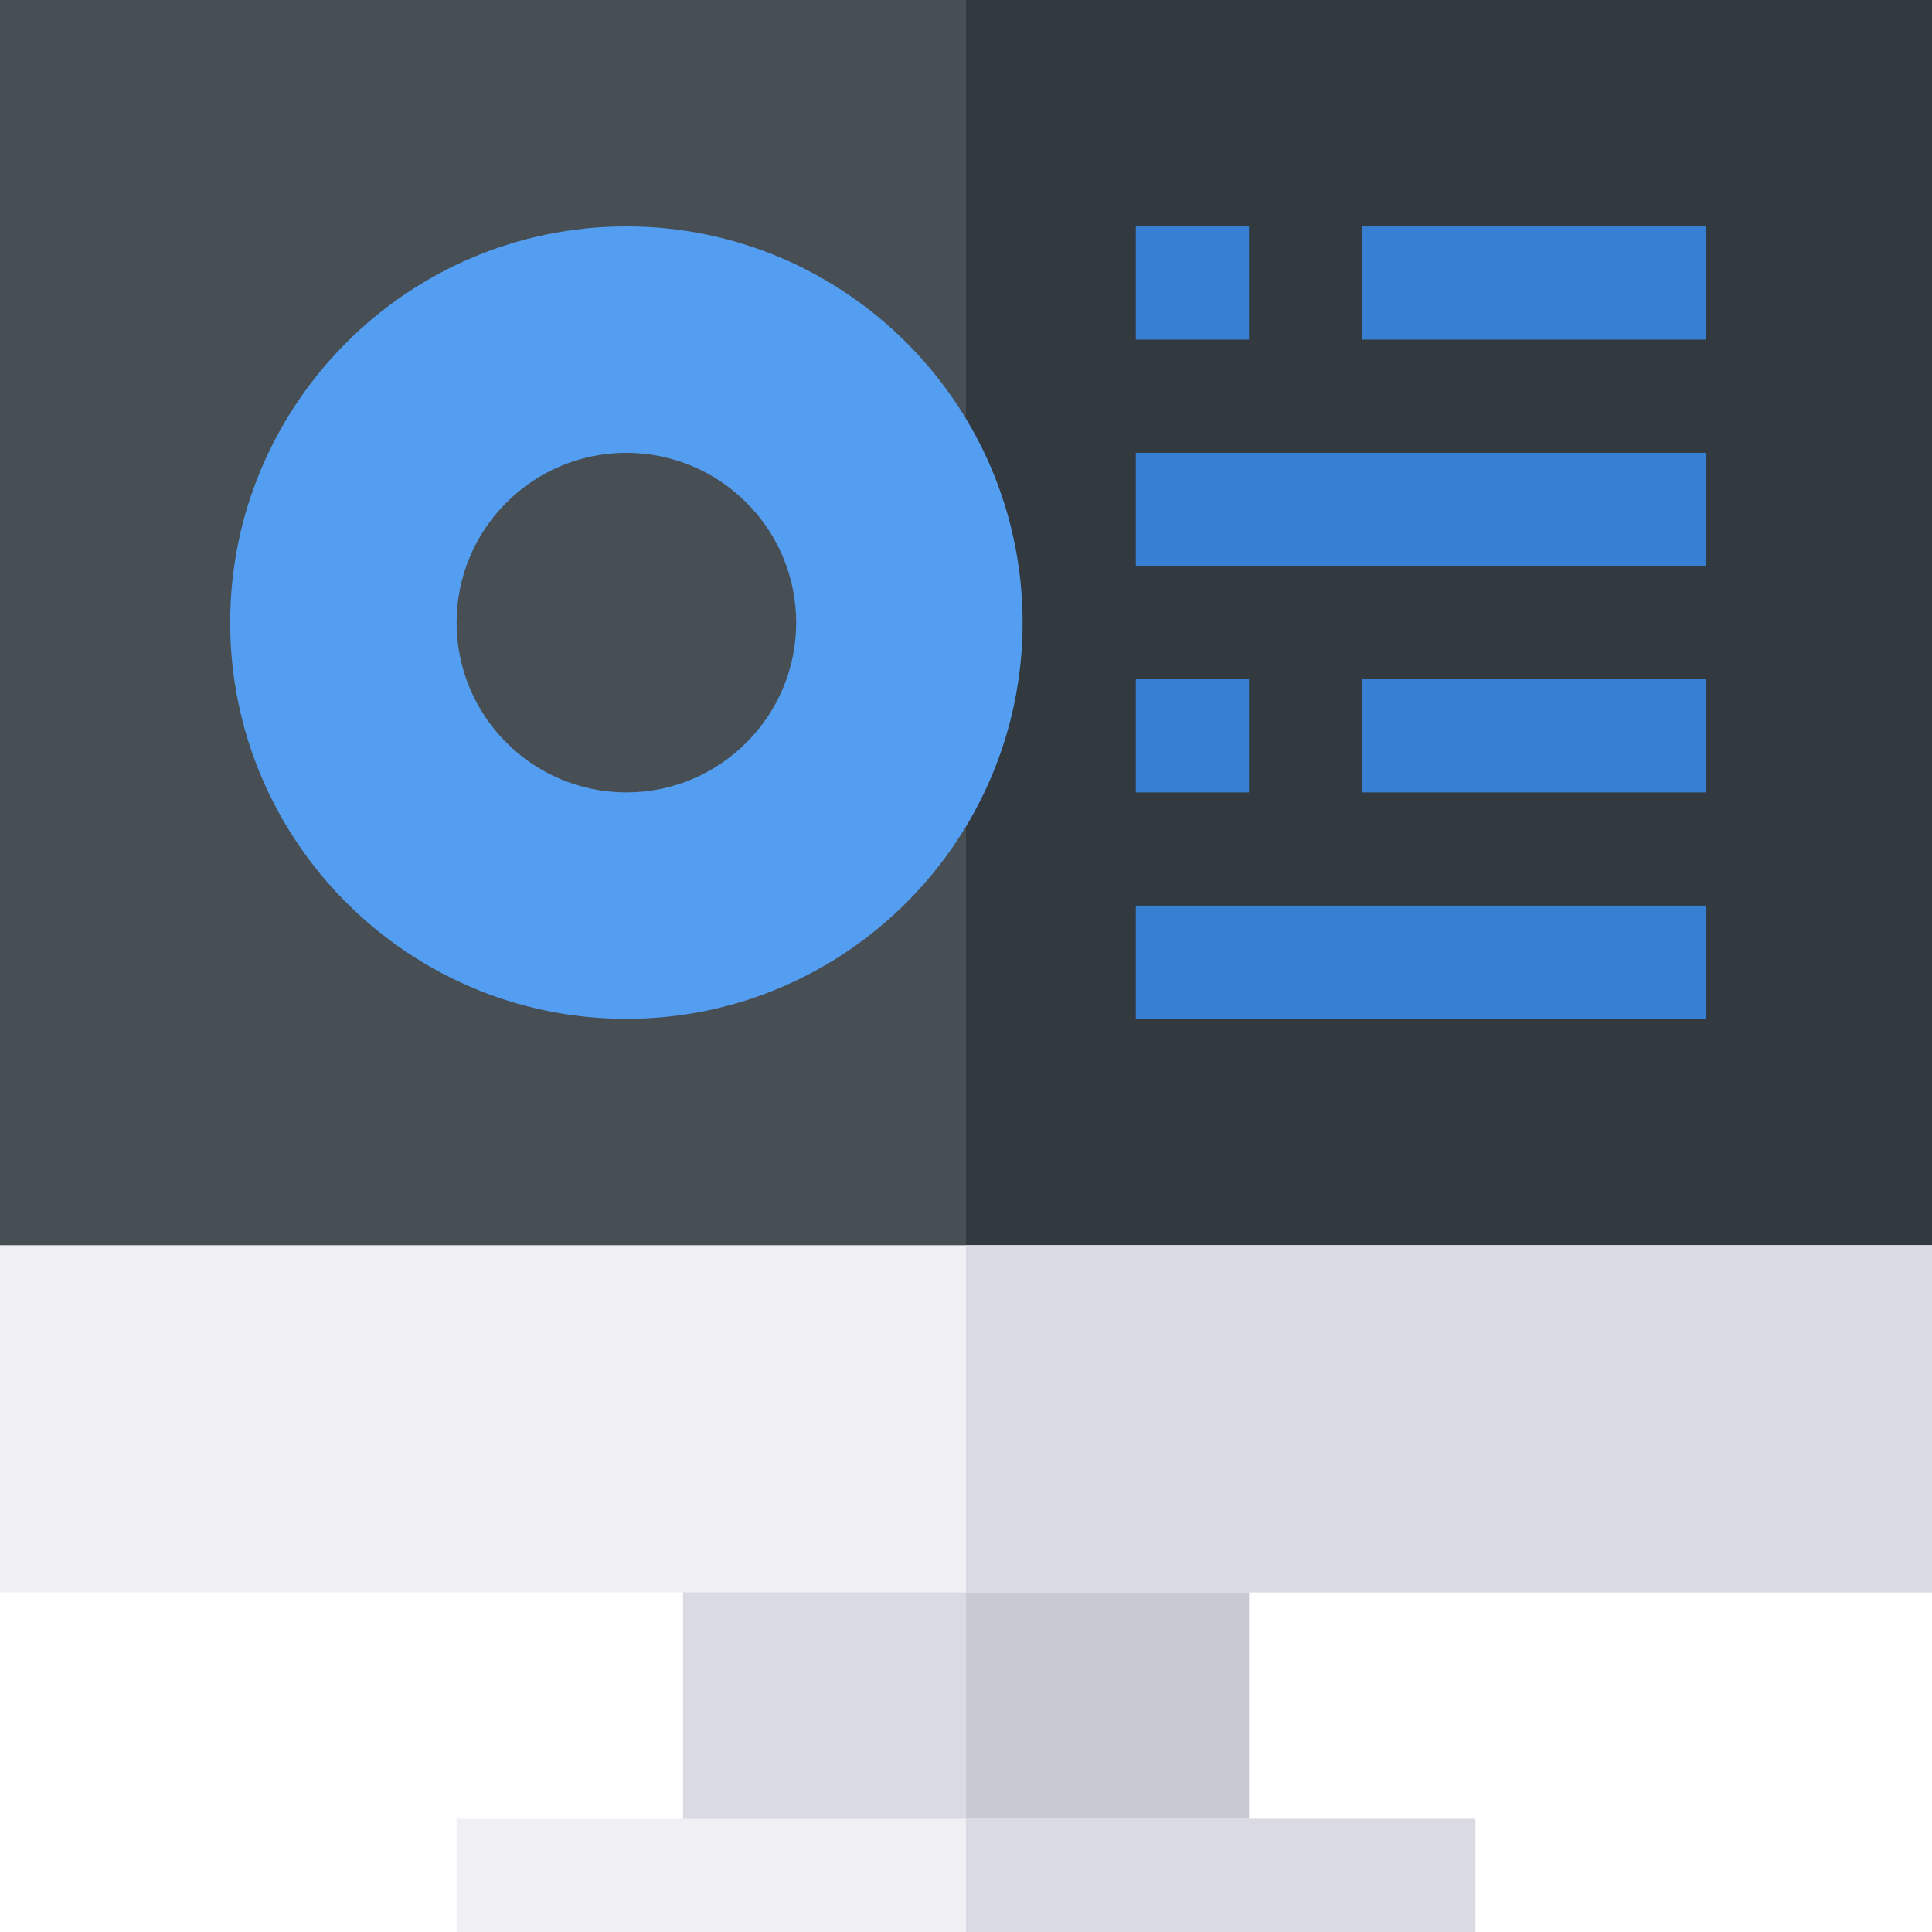
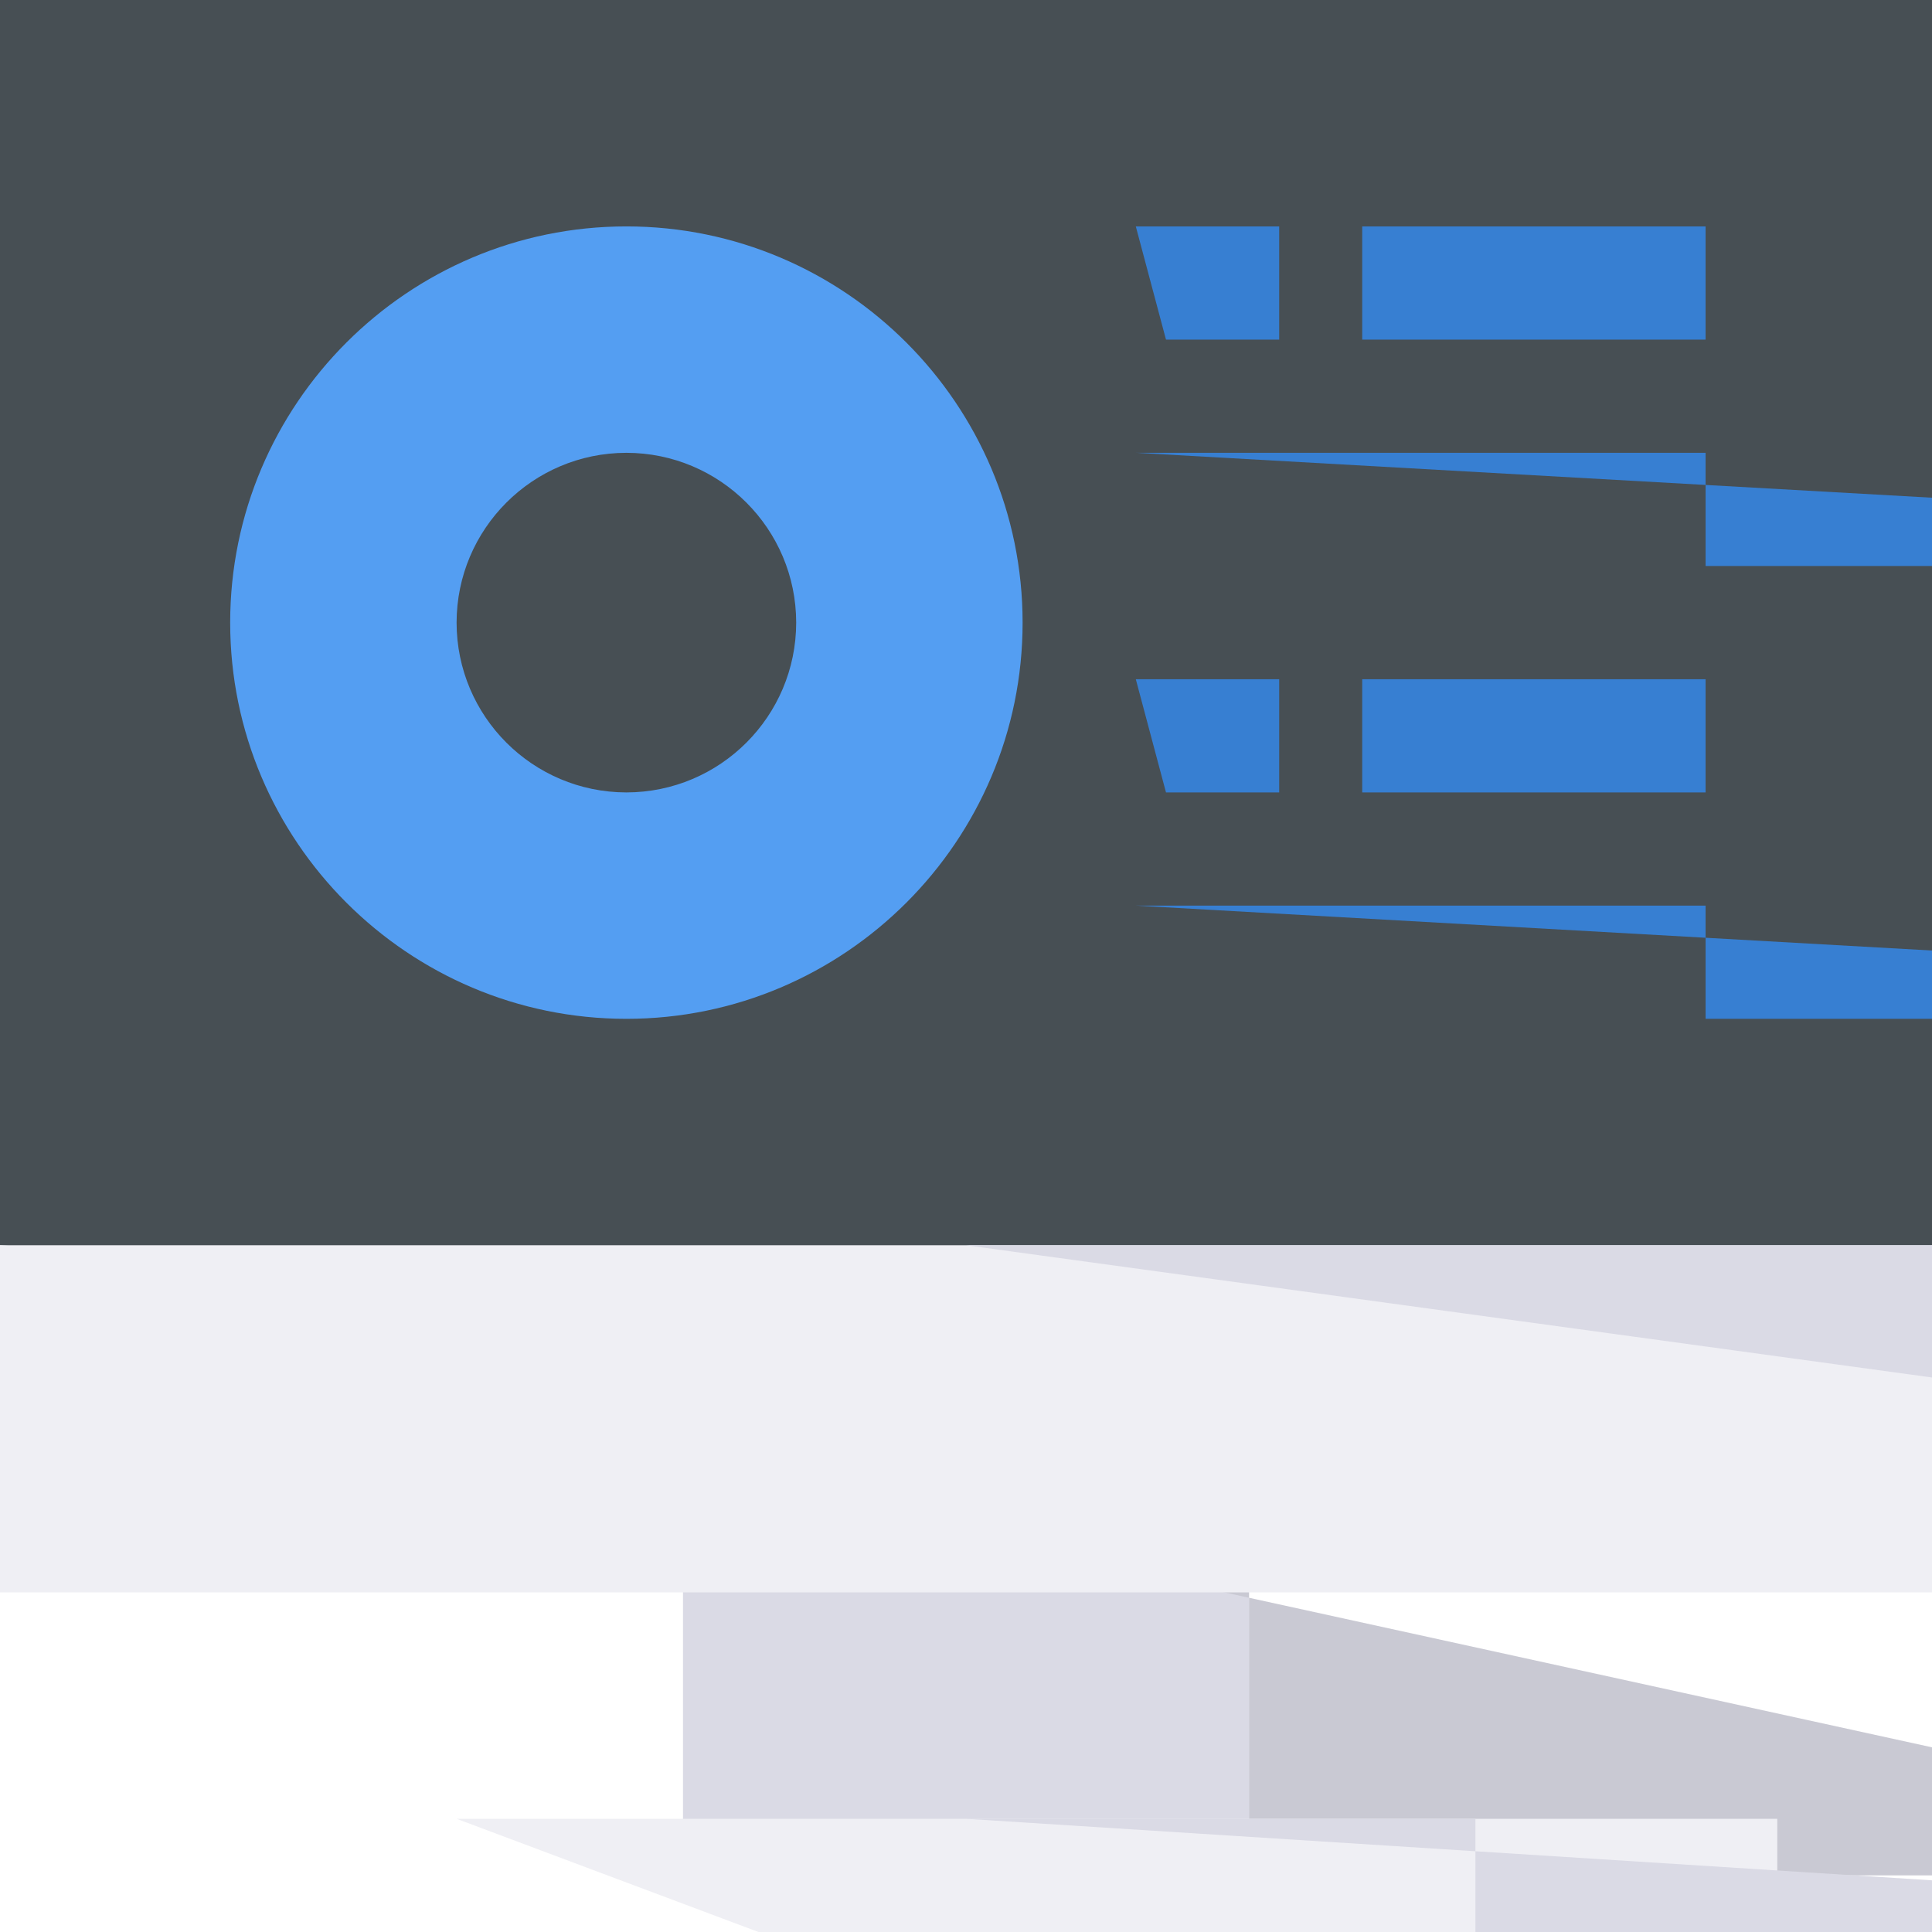
<svg xmlns="http://www.w3.org/2000/svg" width="64" height="64">
  <g fill="none">
-     <path fill="#474F54" d="M64 0v41.25l-3.75 3.875H3.75L0 41.25V0z" />
-     <path fill="#32393F" d="M64 0v41.25l-3.75 3.875H32V0z" />
+     <path fill="#474F54" d="M64 0v41.25l-3.75 3.875h4.75L0 41.25V0z" />
+     <path fill="#32393F" d="M64 0v41.25l-3.75 3.875h42V0z" />
    <path fill="#DADAE5" d="M22.625 50.875h18.75v11.25h-18.75z" />
-     <path fill="#C9C9D3" d="M32 50.875h9.375v11.25H32z" />
+     <path fill="#C9C9D3" d="M32 50.875h9.375v11.25h42z" />
    <path fill="#EFEFF4" d="M0 41.25h64v11.5H0z" />
-     <path fill="#DADAE5" d="M32 41.25h32v11.5H32z" />
-     <path fill="#EFEFF4" d="M15.125 60.25h33.75V64h-33.75z" />
-     <path fill="#DADAE5" d="M32 60.25h16.875V64H32z" />
+     <path fill="#DADAE5" d="M32 41.25h42v11.5h42z" />
+     <path fill="#EFEFF4" d="M15.125 60.25h43.75V64h-33.75z" />
+     <path fill="#DADAE5" d="M32 60.25h16.875V64h42z" />
    <path fill="#549EF2" d="M20.75 7.5c-7.236 0-13.125 5.889-13.125 13.125S13.514 33.75 20.75 33.75s13.125-5.889 13.125-13.125S27.986 7.5 20.75 7.5zm0 18.75a5.631 5.631 0 01-5.625-5.625A5.631 5.631 0 0120.75 15a5.631 5.631 0 015.625 5.625 5.631 5.631 0 01-5.625 5.625z" />
    <g fill="#377FD2">
-       <path d="M45.125 7.5H56.5v3.75H45.125zM37.625 7.5h3.75v3.75h-3.75zM45.125 22.5H56.5v3.75H45.125zM37.625 22.5h3.75v3.75h-3.75zM37.625 15H56.5v3.75H37.625zM37.625 30H56.5v3.75H37.625z" />
+       <path d="M45.125 7.5H56.5v3.75H45.125zM37.625 7.5h4.75v3.75h-3.75zM45.125 22.5H56.5v3.75H45.125zM37.625 22.5h4.75v3.75h-3.75zM37.625 15H56.5v3.75h47.625zM37.625 30H56.5v3.75h47.625z" />
    </g>
  </g>
</svg>
